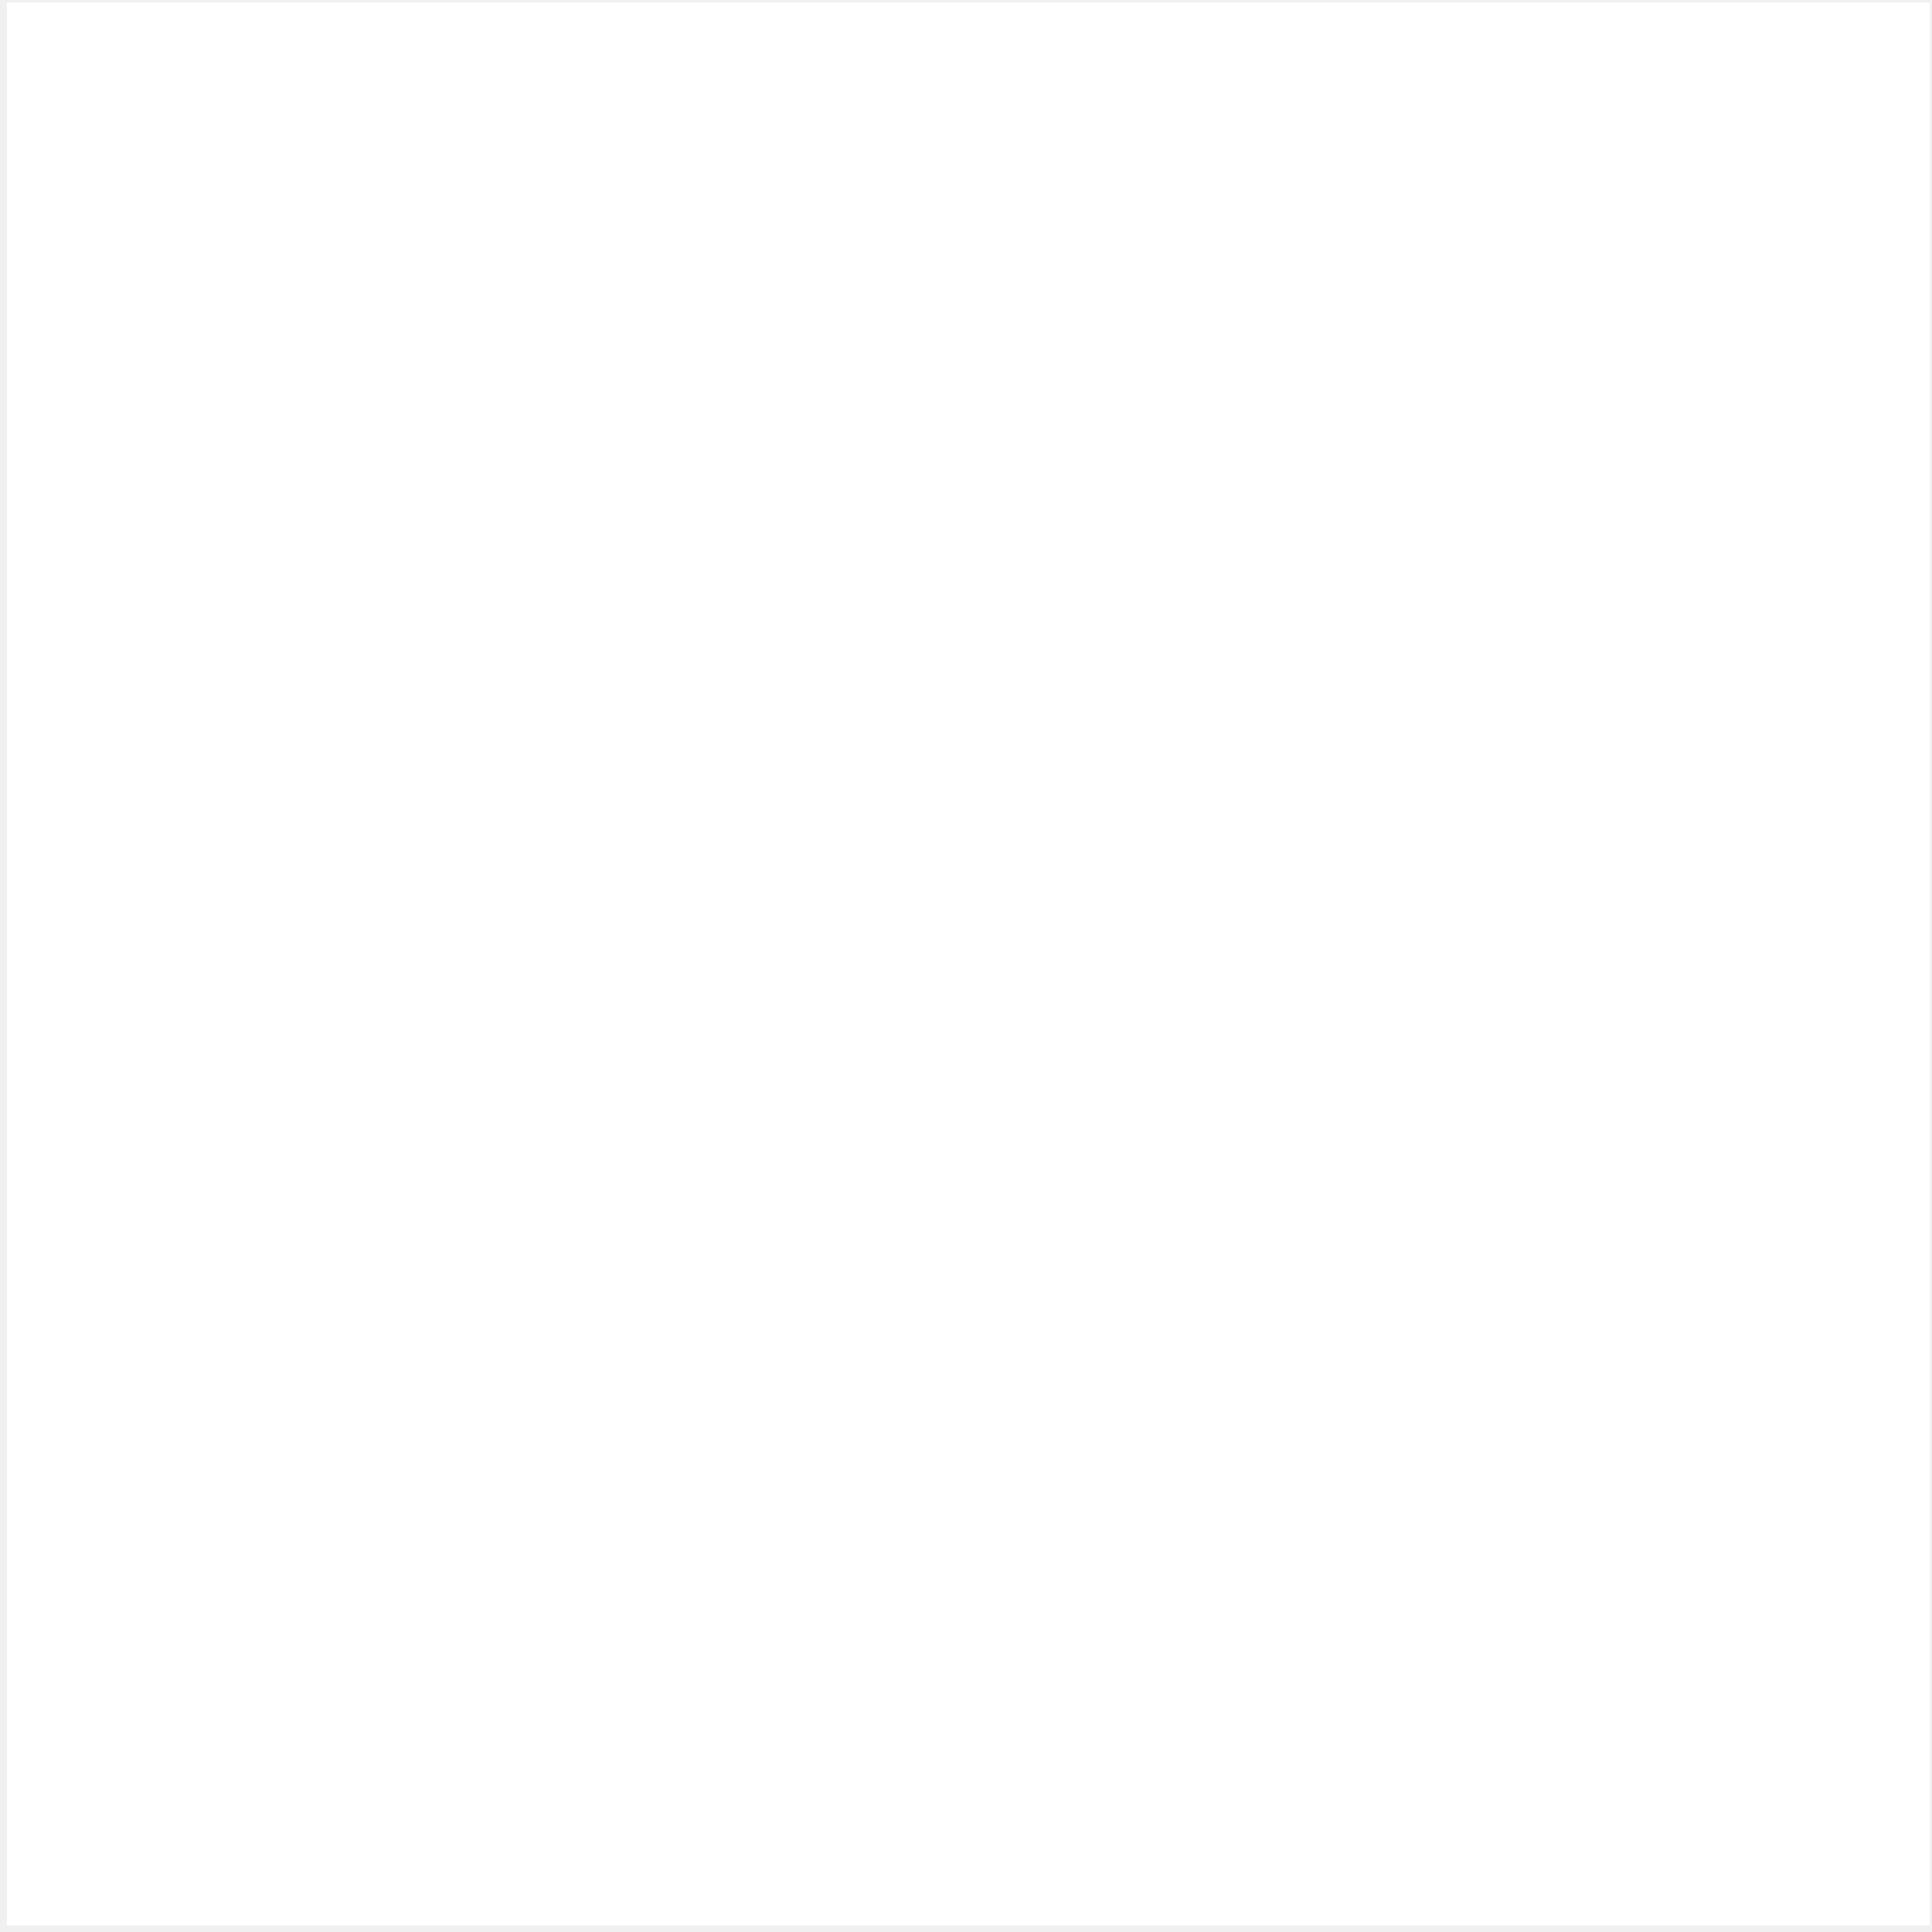
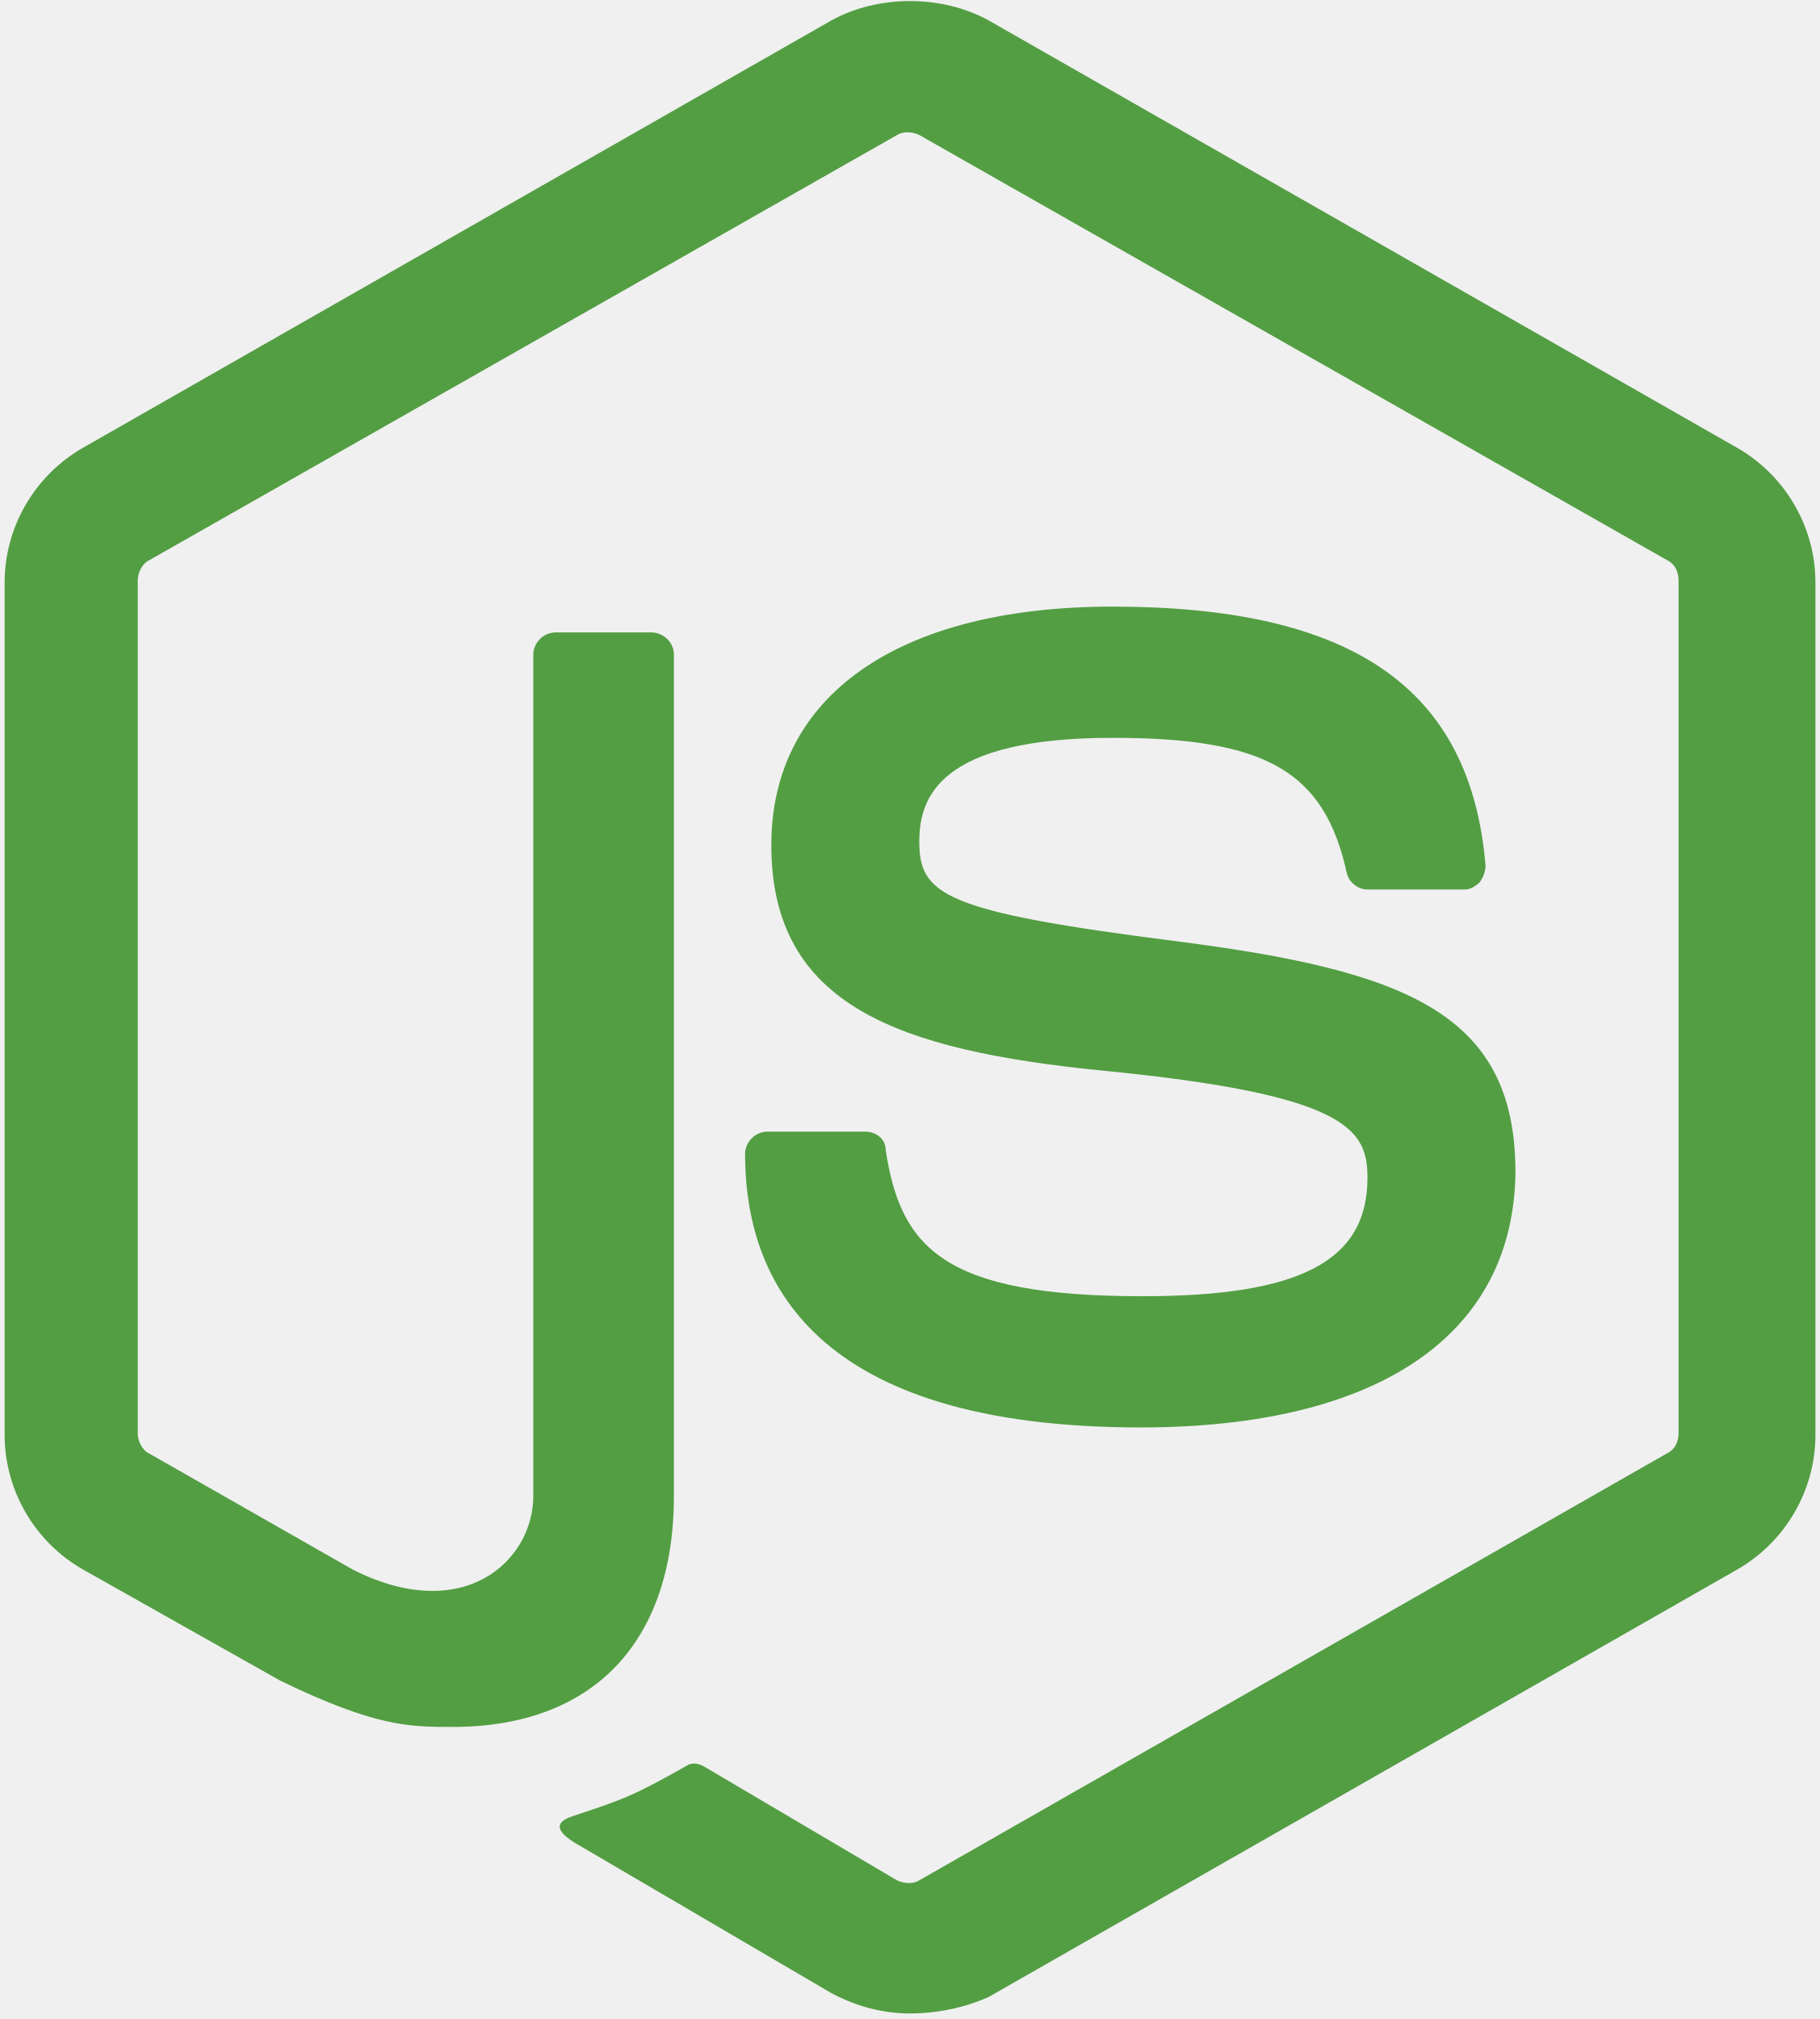
- <svg xmlns="http://www.w3.org/2000/svg" width="274" height="274" viewBox="0 0 274 274" fill="none">
-   <path d="M0.99 0.358H273.691V273.06H0.99V0.358Z" fill="white" />
-   <path d="M72.698 228.244L93.566 215.61C97.592 222.747 101.257 228.787 110.034 228.787C118.46 228.787 123.765 225.495 123.765 212.68V125.544H149.395V213.043C149.395 239.588 133.832 251.668 111.132 251.668C90.636 251.679 78.738 241.058 72.698 228.244Z" fill="white" />
-   <path d="M163.316 225.498L184.184 213.418C189.681 222.387 196.818 228.981 209.441 228.981C220.062 228.981 226.826 223.676 226.826 216.347C226.826 207.559 219.87 204.448 208.152 199.325L201.75 196.576C183.258 188.704 170.997 178.819 170.997 157.951C170.997 138.734 185.644 124.087 208.525 124.087C224.813 124.087 236.53 129.765 244.956 144.593L225.004 157.408C220.616 149.535 215.854 146.425 208.536 146.425C201.026 146.425 196.275 151.187 196.275 157.408C196.275 165.099 201.037 168.209 212.019 172.971L218.421 175.719C240.205 185.05 252.466 194.574 252.466 215.985C252.466 239.047 234.347 251.681 209.995 251.681C186.198 251.681 170.826 240.326 163.316 225.498Z" fill="white" />
+ <svg xmlns="http://www.w3.org/2000/svg" width="274" height="304" viewBox="0 0 274 304" fill="none">
+   <path d="M137.048 303.164C132.808 303.164 128.856 302.051 125.192 300.097L87.642 278.101C81.996 275.034 84.819 273.921 86.513 273.364C94.14 270.853 95.546 270.297 103.45 265.843C104.302 265.286 105.432 265.57 106.273 266.126L135.067 283.112C136.196 283.668 137.613 283.668 138.454 283.112L251.093 218.805C252.222 218.249 252.787 217.135 252.787 215.738V87.43C252.787 86.033 252.222 84.92 251.093 84.363L138.465 20.34C137.336 19.784 135.919 19.784 135.077 20.34L22.439 84.373C21.309 84.93 20.745 86.327 20.745 87.441V215.77C20.745 216.883 21.309 218.28 22.439 218.837L53.214 236.379C69.874 244.73 80.313 234.982 80.313 225.244V98.564C80.313 96.894 81.73 95.224 83.701 95.224H98.103C99.796 95.224 101.49 96.621 101.49 98.564V225.223C101.49 247.219 89.347 260.024 68.18 260.024C61.682 260.024 56.601 260.024 42.209 253.059L12.564 236.358C5.214 232.188 0.697 224.394 0.697 216.043V87.714C0.697 79.363 5.214 71.569 12.553 67.388L125.192 3.082C132.254 -0.815 141.852 -0.815 148.904 3.082L261.543 67.388C268.882 71.569 273.399 79.363 273.399 87.714V216.043C273.399 224.394 268.882 232.188 261.543 236.368L148.904 300.675C145.24 302.334 141 303.164 137.048 303.164ZM171.775 214.929C122.369 214.929 112.207 192.661 112.207 173.732C112.207 172.062 113.623 170.392 115.594 170.392H130.273C131.967 170.392 133.384 171.505 133.384 173.175C135.642 187.934 142.14 195.171 172.063 195.171C195.775 195.171 205.937 189.877 205.937 177.356C205.937 170.119 203.114 164.825 166.129 161.211C135.354 158.144 116.159 151.463 116.159 127.251C116.159 104.699 135.354 91.338 167.535 91.338C203.668 91.338 221.458 103.586 223.716 130.308C223.716 131.148 223.428 131.978 222.864 132.819C222.299 133.375 221.447 133.932 220.606 133.932H205.927C204.51 133.932 203.104 132.819 202.816 131.421C199.429 116.106 190.672 111.096 167.525 111.096C141.554 111.096 138.443 120.003 138.443 126.684C138.443 134.762 142.119 137.262 177.122 141.716C211.849 146.169 228.222 152.577 228.222 176.516C227.945 201.001 207.62 214.929 171.775 214.929Z" fill="#539E43" />
</svg>
